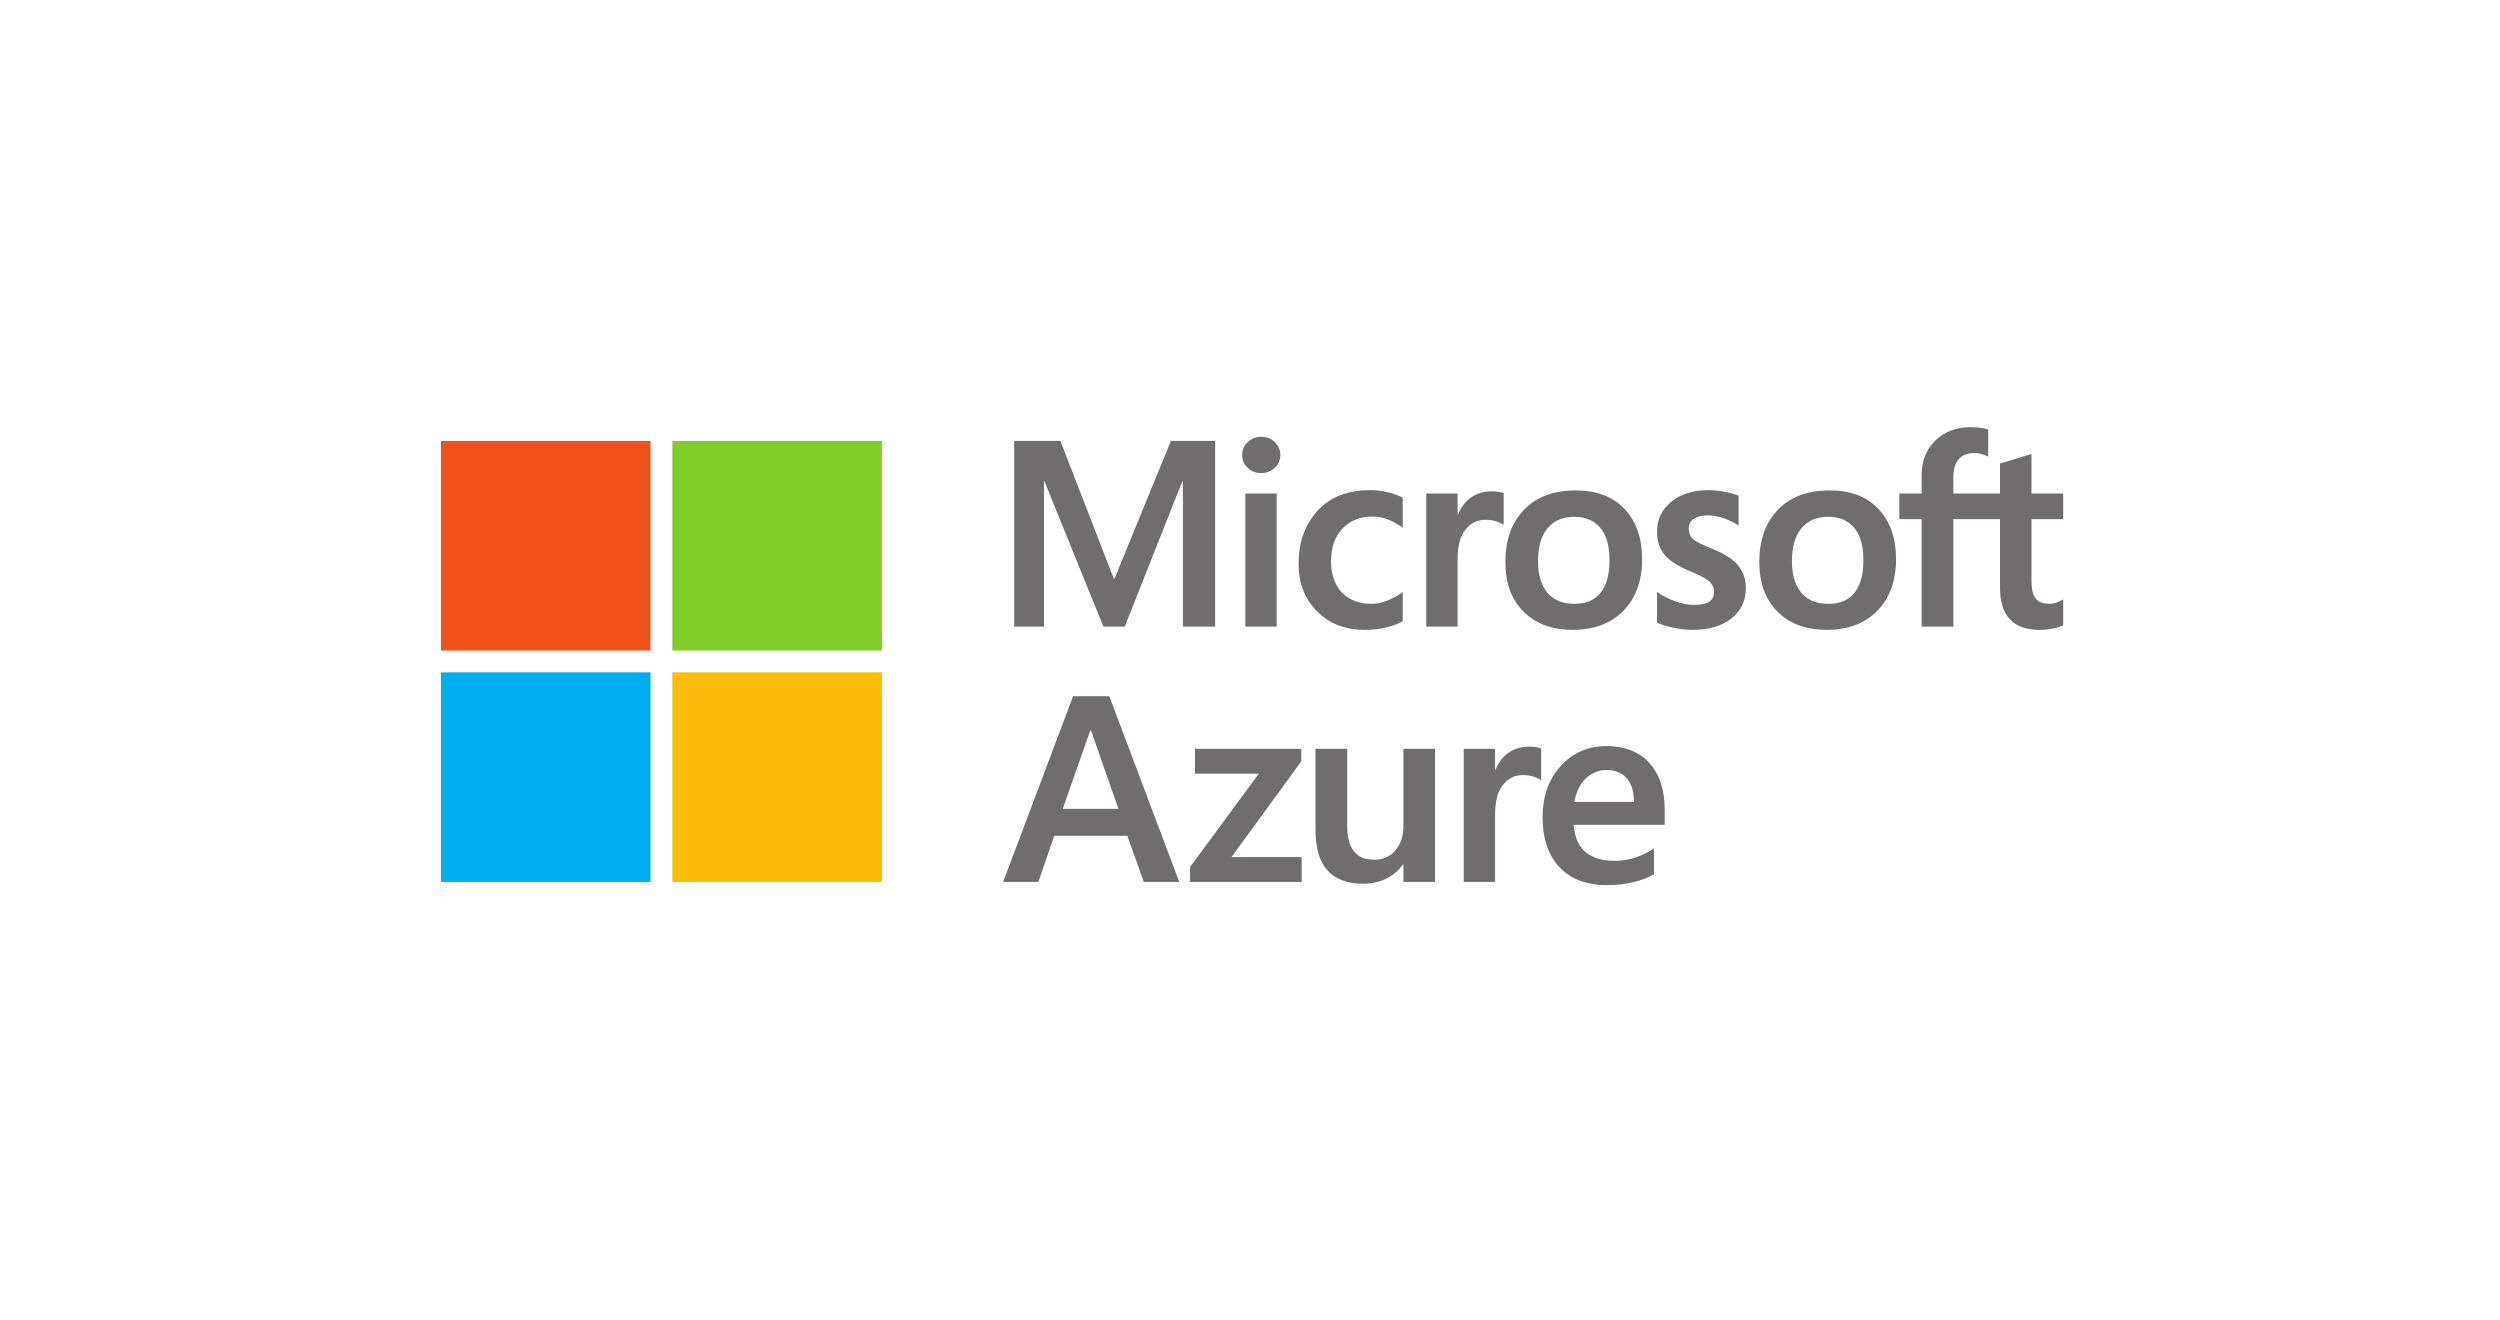
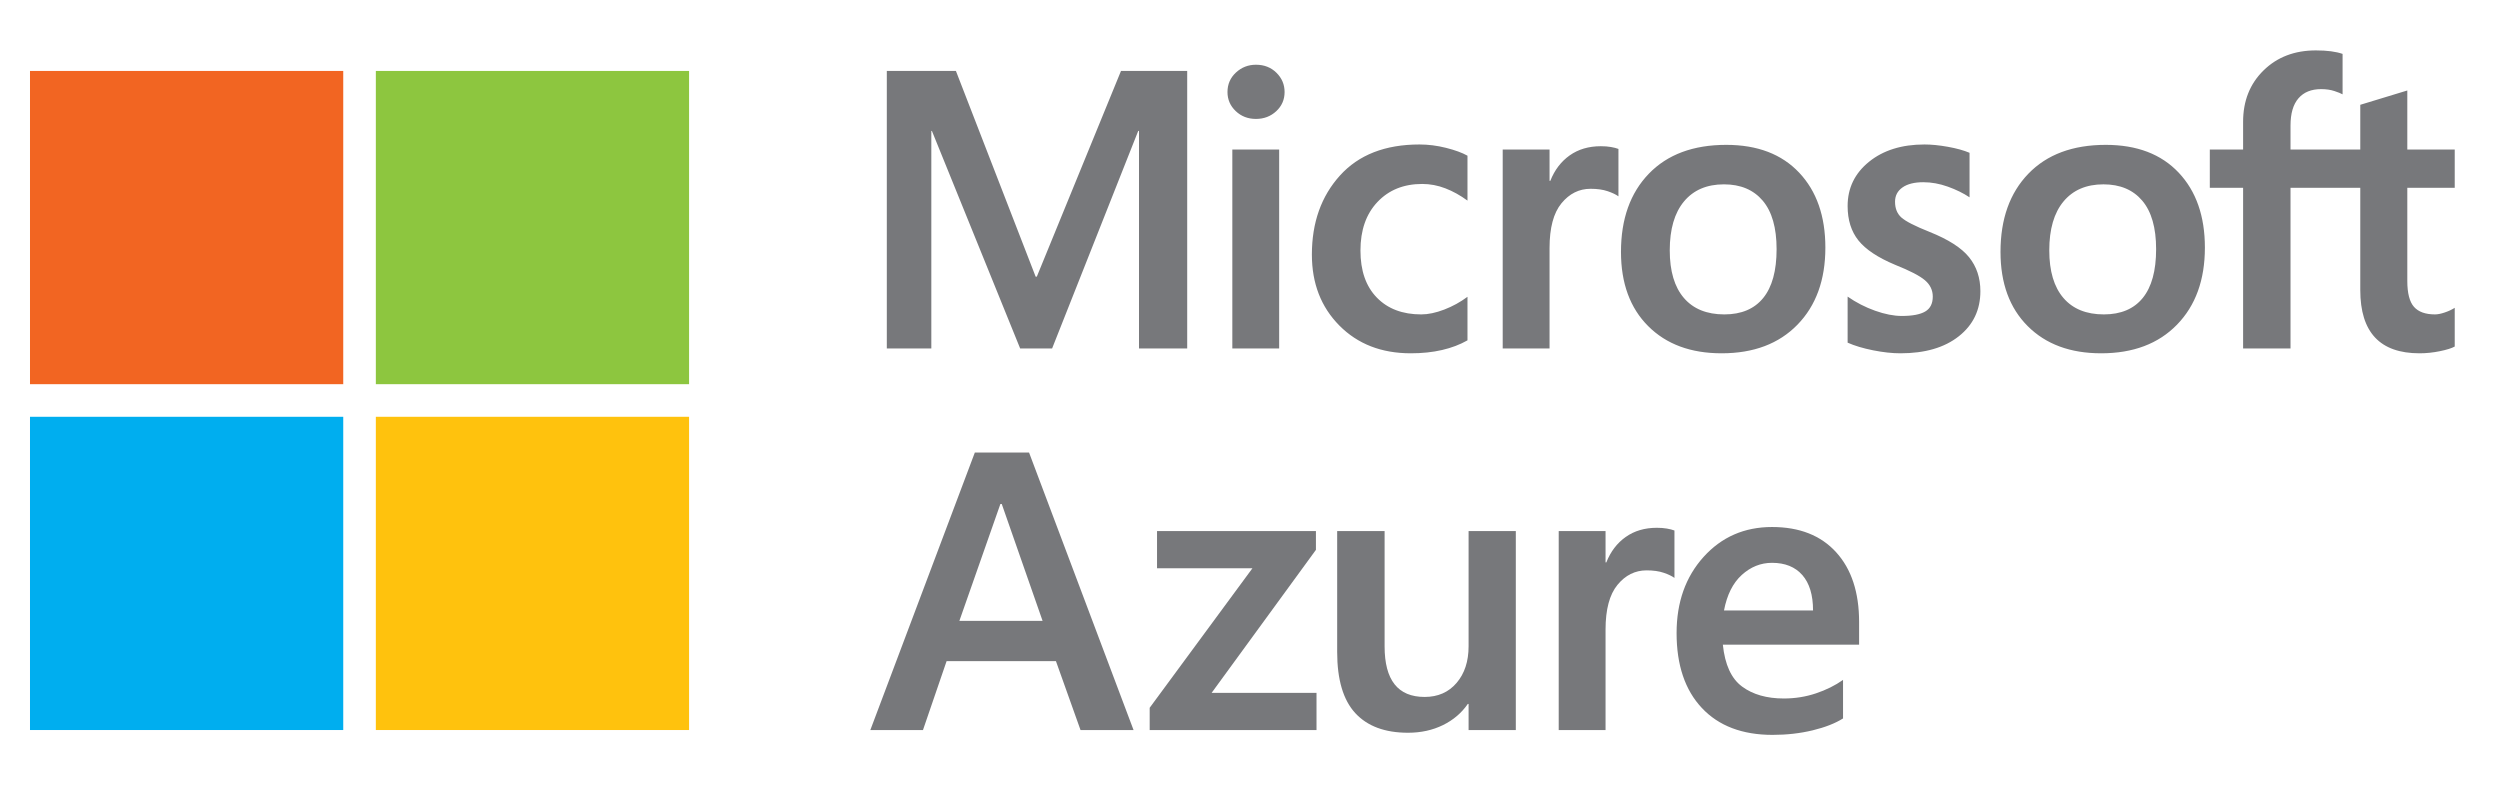
- <svg xmlns="http://www.w3.org/2000/svg" viewBox="0 0 544.252 287.244" height="287.244" width="544.252" xml:space="preserve" id="svg2" version="1.1">
-   <defs id="defs6">
-     <clipPath id="clipPath26" clipPathUnits="userSpaceOnUse">
-       <path id="path24" d="M 0,215.433 H 408.189 V 0 H 0 Z" />
-     </clipPath>
-     <clipPath id="clipPath46" clipPathUnits="userSpaceOnUse">
-       <path id="path44" d="M 0,215.433 H 408.189 V 0 H 0 Z" />
-     </clipPath>
-   </defs>
-   <g transform="matrix(1.333333,0,0,-1.333333,0,287.244)" id="g10">
-     <g transform="translate(178,96.1318)" id="g12">
-       <path id="path14" style="fill:#706d6e;fill-opacity:1;fill-rule:nonzero;stroke:none" d="M 0,0 -4.482,-12.77 H 4.609 L 0.148,0 Z M 3.129,5.624 14.546,-24.694 H 8.753 l -2.685,7.526 H -5.877 l -2.58,-7.526 h -5.751 L -2.791,5.624 Z" />
+ <svg xmlns="http://www.w3.org/2000/svg" version="1.1" width="273.098pt" height="87.121pt" viewBox="0 0 273.098 87.121">
+   <g enable-background="new">
+     <g id="Layer-1" data-name="Azure s">
+       <path transform="matrix(1,0,0,-1,109.2824,55.05461)" d="M 0 0 L -4.482 -12.77 L 4.609 -12.77 L .148 0 Z M 3.129 5.624 L 14.546 -24.694 L 8.753 -24.694 L 6.068 -17.168 L -5.877 -17.168 L -8.457 -24.694 L -14.208 -24.694 L -2.791 5.624 Z " fill="#77787b" />
+       <path transform="matrix(1,0,0,-1,126.3932,58.0145)" d="M 0 0 L 17.358 0 L 17.358 -2.051 L 5.962 -17.675 L 17.422 -17.675 L 17.422 -21.734 L -.803 -21.734 L -.803 -19.303 L 10.423 -4.06 L 0 -4.06 Z " fill="#77787b" />
+       <clipPath id="cp0">
+         <path transform="matrix(1,0,0,-1,-68.7176,151.1864)" d="M 0 215.433 L 408.189 215.433 L 408.189 0 L 0 0 Z " />
+       </clipPath>
+       <g clip-path="url(#cp0)">
+         <path transform="matrix(1,0,0,-1,165.5866,58.0145)" d="M 0 0 L 0 -21.734 L -5.159 -21.734 L -5.159 -18.88 L -5.243 -18.88 C -5.92 -19.866 -6.826 -20.639 -7.96 -21.195 C -9.095 -21.752 -10.367 -22.03 -11.776 -22.03 C -14.3 -22.03 -16.22 -21.315 -17.538 -19.884 C -18.856 -18.454 -19.515 -16.23 -19.515 -13.214 L -19.515 0 L -14.334 0 L -14.334 -12.601 C -14.334 -14.433 -13.972 -15.812 -13.246 -16.734 C -12.52 -17.657 -11.424 -18.119 -9.958 -18.119 C -8.506 -18.119 -7.344 -17.608 -6.47 -16.586 C -5.596 -15.564 -5.159 -14.229 -5.159 -12.579 L -5.159 0 Z " fill="#77787b" />
+         <path transform="matrix(1,0,0,-1,180.9919,57.65521)" d="M 0 0 C .409 0 .775 -.028 1.1 -.085 C 1.424 -.141 1.699 -.211 1.924 -.296 L 1.924 -5.476 C 1.656 -5.278 1.265 -5.092 .751 -4.915 C .236 -4.739 -.388 -4.651 -1.12 -4.651 C -2.375 -4.651 -3.436 -5.18 -4.302 -6.237 C -5.169 -7.294 -5.603 -8.922 -5.603 -11.12 L -5.603 -22.094 L -10.719 -22.094 L -10.719 -.359 L -5.603 -.359 L -5.603 -3.784 L -5.518 -3.784 C -5.053 -2.601 -4.348 -1.674 -3.404 -1.004 C -2.459 -.335 -1.325 0 0 0 " fill="#77787b" />
+         <path transform="matrix(1,0,0,-1,198.0553,66.6835)" d="M 0 0 C 0 1.691 -.392 2.982 -1.174 3.869 C -1.956 4.758 -3.059 5.201 -4.482 5.201 C -5.709 5.201 -6.808 4.762 -7.781 3.881 C -8.753 3 -9.402 1.706 -9.726 0 Z M 3.277 -7.59 L 3.277 -11.797 C 2.431 -12.332 1.325 -12.766 -.042 -13.098 C -1.41 -13.428 -2.869 -13.594 -4.419 -13.594 C -7.731 -13.594 -10.307 -12.614 -12.146 -10.655 C -13.986 -8.696 -14.906 -5.969 -14.906 -2.473 C -14.906 .896 -13.923 3.669 -11.957 5.847 C -9.99 8.024 -7.499 9.113 -4.482 9.113 C -1.48 9.113 .856 8.193 2.526 6.354 C 4.197 4.515 5.032 1.975 5.032 -1.268 L 5.032 -3.742 L -9.853 -3.742 C -9.627 -5.926 -8.926 -7.452 -7.749 -8.318 C -6.572 -9.186 -5.053 -9.619 -3.193 -9.619 C -1.966 -9.619 -.797 -9.433 .317 -9.059 C 1.43 -8.686 2.417 -8.195 3.277 -7.59 " fill="#77787b" />
+       </g>
+       <g id="Layer-1" data-name="MS-logotype">
+ </g>
+       <clipPath id="cp1">
+         <path transform="matrix(1,0,0,-1,-68.7176,151.1864)" d="M 0 215.433 L 408.189 215.433 L 408.189 0 L 0 0 Z " />
+       </clipPath>
+       <g clip-path="url(#cp1)">
+         <path transform="matrix(1,0,0,-1,257.8346,20.5184)" d="M 0 0 L -7.62 0 L -7.62 -17.548 L -12.8 -17.548 L -12.8 0 L -16.437 0 L -16.437 4.187 L -12.8 4.187 L -12.8 7.21 C -12.8 9.493 -12.057 11.364 -10.569 12.823 C -9.083 14.282 -7.176 15.012 -4.851 15.012 C -4.23 15.012 -3.681 14.979 -3.201 14.916 C -2.722 14.853 -2.299 14.758 -1.933 14.631 L -1.933 10.212 C -2.102 10.311 -2.398 10.431 -2.821 10.571 C -3.244 10.712 -3.73 10.783 -4.279 10.783 C -5.351 10.783 -6.175 10.448 -6.753 9.778 C -7.332 9.109 -7.62 8.119 -7.62 6.809 L -7.62 4.187 L 0 4.187 L 0 9.07 L 5.138 10.635 L 5.138 4.187 L 10.318 4.187 L 10.318 0 L 5.138 0 L 5.138 -10.169 C 5.138 -11.509 5.381 -12.453 5.867 -13.002 C 6.354 -13.552 7.118 -13.827 8.161 -13.827 C 8.457 -13.827 8.813 -13.757 9.229 -13.615 C 9.645 -13.475 10.007 -13.306 10.318 -13.108 L 10.318 -17.337 C 9.993 -17.52 9.454 -17.688 8.7 -17.844 C 7.946 -17.999 7.203 -18.076 6.47 -18.076 C 4.313 -18.076 2.696 -17.503 1.618 -16.354 C .539 -15.205 0 -13.475 0 -11.163 Z M -33.973 -6.829 C -33.973 -9.099 -33.458 -10.832 -32.429 -12.03 C -31.401 -13.229 -29.928 -13.827 -28.011 -13.827 C -26.15 -13.827 -24.733 -13.229 -23.761 -12.03 C -22.789 -10.832 -22.302 -9.056 -22.302 -6.702 C -22.302 -4.362 -22.806 -2.597 -23.814 -1.405 C -24.822 -.215 -26.235 .381 -28.053 .381 C -29.928 .381 -31.383 -.243 -32.419 -1.49 C -33.455 -2.737 -33.973 -4.518 -33.973 -6.829 M -39.301 -6.998 C -39.301 -3.403 -38.286 -.557 -36.256 1.544 C -34.227 3.644 -31.408 4.694 -27.799 4.694 C -24.402 4.694 -21.749 3.683 -19.839 1.66 C -17.929 -.363 -16.974 -3.094 -16.974 -6.533 C -16.974 -10.057 -17.989 -12.861 -20.019 -14.947 C -22.048 -17.034 -24.811 -18.076 -28.307 -18.076 C -31.676 -18.076 -34.35 -17.087 -36.33 -15.106 C -38.311 -13.126 -39.301 -10.423 -39.301 -6.998 M -50.822 -1.522 C -50.822 -2.255 -50.59 -2.829 -50.125 -3.245 C -49.66 -3.661 -48.631 -4.186 -47.038 -4.82 C -44.994 -5.638 -43.56 -6.558 -42.736 -7.579 C -41.911 -8.602 -41.499 -9.838 -41.499 -11.29 C -41.499 -13.334 -42.285 -14.976 -43.856 -16.216 C -45.428 -17.457 -47.552 -18.076 -50.23 -18.076 C -51.132 -18.076 -52.13 -17.968 -53.222 -17.749 C -54.314 -17.53 -55.241 -17.252 -56.002 -16.914 L -56.002 -11.882 C -55.072 -12.53 -54.071 -13.045 -53 -13.425 C -51.929 -13.806 -50.957 -13.996 -50.083 -13.996 C -48.927 -13.996 -48.074 -13.834 -47.524 -13.51 C -46.974 -13.186 -46.7 -12.643 -46.7 -11.882 C -46.7 -11.177 -46.985 -10.582 -47.556 -10.096 C -48.126 -9.609 -49.208 -9.049 -50.801 -8.414 C -52.69 -7.625 -54.029 -6.737 -54.818 -5.751 C -55.608 -4.764 -56.002 -3.51 -56.002 -1.987 C -56.002 -.028 -55.224 1.582 -53.666 2.844 C -52.109 4.105 -50.089 4.736 -47.608 4.736 C -46.848 4.736 -45.995 4.651 -45.05 4.482 C -44.106 4.313 -43.317 4.095 -42.683 3.827 L -42.683 -1.036 C -43.359 -.585 -44.148 -.197 -45.05 .127 C -45.953 .451 -46.848 .613 -47.735 .613 C -48.708 .613 -49.466 .423 -50.008 .043 C -50.551 -.338 -50.822 -.859 -50.822 -1.522 M -75.432 -6.829 C -75.432 -9.099 -74.917 -10.832 -73.888 -12.03 C -72.86 -13.229 -71.387 -13.827 -69.47 -13.827 C -67.609 -13.827 -66.192 -13.229 -65.22 -12.03 C -64.248 -10.832 -63.761 -9.056 -63.761 -6.702 C -63.761 -4.362 -64.265 -2.597 -65.273 -1.405 C -66.281 -.215 -67.694 .381 -69.512 .381 C -71.387 .381 -72.842 -.243 -73.878 -1.49 C -74.914 -2.737 -75.432 -4.518 -75.432 -6.829 M -80.76 -6.998 C -80.76 -3.403 -79.745 -.557 -77.715 1.544 C -75.686 3.644 -72.867 4.694 -69.258 4.694 C -65.861 4.694 -63.208 3.683 -61.298 1.66 C -59.388 -.363 -58.433 -3.094 -58.433 -6.533 C -58.433 -10.057 -59.448 -12.861 -61.478 -14.947 C -63.507 -17.034 -66.27 -18.076 -69.766 -18.076 C -73.135 -18.076 -75.809 -17.087 -77.789 -15.106 C -79.77 -13.126 -80.76 -10.423 -80.76 -6.998 M -82.961 4.546 C -82.552 4.546 -82.186 4.518 -81.861 4.461 C -81.537 4.405 -81.262 4.335 -81.037 4.25 L -81.037 -.93 C -81.305 -.732 -81.696 -.546 -82.21 -.37 C -82.725 -.193 -83.349 -.105 -84.081 -.105 C -85.336 -.105 -86.396 -.634 -87.263 -1.691 C -88.13 -2.748 -88.563 -4.376 -88.563 -6.575 L -88.563 -17.548 L -93.68 -17.548 L -93.68 4.187 L -88.563 4.187 L -88.563 .762 L -88.479 .762 C -88.014 1.945 -87.309 2.872 -86.365 3.542 C -85.42 4.211 -84.286 4.546 -82.961 4.546 M -102.581 -13.827 C -101.82 -13.827 -100.981 -13.651 -100.065 -13.299 C -99.149 -12.946 -98.303 -12.481 -97.528 -11.903 L -97.528 -16.66 C -98.345 -17.125 -99.272 -17.478 -100.308 -17.717 C -101.344 -17.957 -102.482 -18.076 -103.723 -18.076 C -106.922 -18.076 -109.523 -17.065 -111.524 -15.043 C -113.526 -13.021 -114.526 -10.438 -114.526 -7.294 C -114.526 -3.799 -113.504 -.92 -111.46 1.343 C -109.417 3.605 -106.521 4.736 -102.771 4.736 C -101.813 4.736 -100.844 4.612 -99.864 4.366 C -98.884 4.119 -98.106 3.834 -97.528 3.51 L -97.528 -1.396 C -98.317 -.817 -99.124 -.37 -99.949 -.053 C -100.773 .265 -101.616 .423 -102.475 .423 C -104.491 .423 -106.119 -.232 -107.359 -1.543 C -108.6 -2.854 -109.22 -4.623 -109.22 -6.85 C -109.22 -9.049 -108.625 -10.762 -107.433 -11.987 C -106.242 -13.214 -104.625 -13.827 -102.581 -13.827 M -118.1 -17.548 L -123.216 -17.548 L -123.216 4.186 L -118.1 4.186 Z M -123.745 10.466 C -123.745 11.312 -123.438 12.02 -122.825 12.591 C -122.211 13.161 -121.482 13.447 -120.637 13.447 C -119.735 13.447 -118.987 13.154 -118.396 12.569 C -117.803 11.984 -117.507 11.283 -117.507 10.466 C -117.507 9.634 -117.811 8.937 -118.417 8.373 C -119.023 7.809 -119.763 7.527 -120.637 7.527 C -121.511 7.527 -122.247 7.812 -122.846 8.383 C -123.445 8.954 -123.745 9.648 -123.745 10.466 M -128.146 12.771 L -128.146 -17.548 L -133.411 -17.548 L -133.411 6.216 L -133.496 6.216 L -142.904 -17.548 L -146.393 -17.548 L -156.034 6.216 L -156.097 6.216 L -156.097 -17.548 L -160.96 -17.548 L -160.96 12.771 L -153.412 12.771 L -144.701 -9.704 L -144.575 -9.704 L -135.377 12.771 Z " fill="#77787b" />
+       </g>
+       <g id="Layer-1" data-name="MS-symbol">
+ </g>
+       <path transform="matrix(1,0,0,-1,-68.7176,151.1864)" d="M 106.213 109.219 L 71.994 109.219 L 71.994 143.437 L 106.213 143.437 Z " fill="#f26522" />
+       <path transform="matrix(1,0,0,-1,-68.7176,151.1864)" d="M 143.992 109.219 L 109.774 109.219 L 109.774 143.437 L 143.992 143.437 Z " fill="#8dc63f" />
+       <path transform="matrix(1,0,0,-1,-68.7176,151.1864)" d="M 106.213 71.439 L 71.994 71.439 L 71.994 105.657 L 106.213 105.657 Z " fill="#00aeef" />
+       <path transform="matrix(1,0,0,-1,-68.7176,151.1864)" d="M 143.992 71.439 L 109.774 71.439 L 109.774 105.657 L 143.992 105.657 Z " fill="#ffc20d" />
    </g>
-     <g transform="translate(195.1108,93.1719)" id="g16">
-       <path id="path18" style="fill:#706d6e;fill-opacity:1;fill-rule:nonzero;stroke:none" d="M 0,0 H 17.358 V -2.051 L 5.962,-17.675 h 11.46 v -4.059 H -0.803 v 2.431 L 10.423,-4.06 H 0 Z" />
-     </g>
-     <g id="g20">
-       <g clip-path="url(#clipPath26)" id="g22">
-         <g transform="translate(234.3042,93.1719)" id="g28">
-           <path id="path30" style="fill:#706d6e;fill-opacity:1;fill-rule:nonzero;stroke:none" d="m 0,0 v -21.734 h -5.159 v 2.854 h -0.084 c -0.677,-0.986 -1.583,-1.759 -2.717,-2.315 -1.135,-0.557 -2.407,-0.835 -3.816,-0.835 -2.524,0 -4.444,0.715 -5.762,2.146 -1.318,1.43 -1.977,3.654 -1.977,6.67 V 0 h 5.181 v -12.601 c 0,-1.832 0.362,-3.211 1.088,-4.133 0.726,-0.923 1.822,-1.385 3.288,-1.385 1.452,0 2.614,0.511 3.488,1.533 0.874,1.022 1.311,2.357 1.311,4.007 l 0,12.579 z" />
-         </g>
-         <g transform="translate(249.7095,93.5312)" id="g32">
-           <path id="path34" style="fill:#706d6e;fill-opacity:1;fill-rule:nonzero;stroke:none" d="m 0,0 c 0.409,0 0.775,-0.028 1.1,-0.085 0.324,-0.056 0.599,-0.126 0.824,-0.211 v -5.18 c -0.268,0.198 -0.659,0.384 -1.173,0.561 -0.515,0.176 -1.139,0.264 -1.871,0.264 -1.255,0 -2.316,-0.529 -3.182,-1.586 -0.867,-1.057 -1.301,-2.685 -1.301,-4.883 v -10.974 h -5.116 v 21.735 h 5.116 v -3.425 h 0.085 c 0.465,1.183 1.17,2.11 2.114,2.78 C -2.459,-0.335 -1.325,0 0,0" />
-         </g>
-         <g transform="translate(266.7729,84.5029)" id="g36">
-           <path id="path38" style="fill:#706d6e;fill-opacity:1;fill-rule:nonzero;stroke:none" d="m 0,0 c 0,1.691 -0.392,2.982 -1.174,3.869 -0.782,0.889 -1.885,1.332 -3.308,1.332 -1.227,0 -2.326,-0.439 -3.299,-1.32 C -8.753,3 -9.402,1.706 -9.726,0 Z m 3.277,-7.59 v -4.207 c -0.846,-0.535 -1.952,-0.969 -3.319,-1.301 -1.368,-0.33 -2.827,-0.496 -4.377,-0.496 -3.312,0 -5.888,0.98 -7.727,2.939 -1.84,1.959 -2.76,4.686 -2.76,8.182 0,3.369 0.983,6.142 2.949,8.32 1.967,2.177 4.458,3.266 7.475,3.266 3.002,0 5.338,-0.92 7.008,-2.759 C 4.197,4.515 5.032,1.975 5.032,-1.268 V -3.742 H -9.853 c 0.226,-2.184 0.927,-3.71 2.104,-4.576 1.177,-0.868 2.696,-1.301 4.556,-1.301 1.227,0 2.396,0.186 3.51,0.56 1.113,0.373 2.1,0.864 2.96,1.469" />
-         </g>
-       </g>
-     </g>
-     <g id="g40">
-       <g clip-path="url(#clipPath46)" id="g42">
-         <g transform="translate(326.5522,130.668)" id="g48">
-           <path id="path50" style="fill:#706d6e;fill-opacity:1;fill-rule:nonzero;stroke:none" d="M 0,0 H -7.62 V -17.548 H -12.8 V 0 h -3.637 V 4.187 H -12.8 V 7.21 c 0,2.283 0.743,4.154 2.231,5.613 1.486,1.459 3.393,2.189 5.718,2.189 0.621,0 1.17,-0.033 1.65,-0.096 0.479,-0.063 0.902,-0.158 1.268,-0.285 v -4.419 c -0.169,0.099 -0.465,0.219 -0.888,0.359 -0.423,0.141 -0.909,0.212 -1.458,0.212 -1.072,0 -1.896,-0.335 -2.474,-1.005 C -7.332,9.109 -7.62,8.119 -7.62,6.809 V 4.187 H 0 V 9.07 l 5.138,1.565 V 4.187 h 5.18 V 0 h -5.18 v -10.169 c 0,-1.34 0.243,-2.284 0.729,-2.833 0.487,-0.55 1.251,-0.825 2.294,-0.825 0.296,0 0.652,0.07 1.068,0.212 0.416,0.14 0.778,0.309 1.089,0.507 v -4.229 C 9.993,-17.52 9.454,-17.688 8.7,-17.844 c -0.754,-0.155 -1.497,-0.232 -2.23,-0.232 -2.157,0 -3.774,0.573 -4.852,1.722 C 0.539,-15.205 0,-13.475 0,-11.163 Z m -33.973,-6.829 c 0,-2.27 0.515,-4.003 1.544,-5.201 1.028,-1.199 2.501,-1.797 4.418,-1.797 1.861,0 3.278,0.598 4.25,1.797 0.972,1.198 1.459,2.974 1.459,5.328 0,2.34 -0.504,4.105 -1.512,5.297 -1.008,1.19 -2.421,1.786 -4.239,1.786 -1.875,0 -3.33,-0.624 -4.366,-1.871 -1.036,-1.247 -1.554,-3.028 -1.554,-5.339 m -5.328,-0.169 c 0,3.595 1.015,6.441 3.045,8.542 2.029,2.1 4.848,3.15 8.457,3.15 3.397,0 6.05,-1.011 7.96,-3.034 1.91,-2.023 2.865,-4.754 2.865,-8.193 0,-3.524 -1.015,-6.328 -3.045,-8.414 -2.029,-2.087 -4.792,-3.129 -8.288,-3.129 -3.369,0 -6.043,0.989 -8.023,2.97 -1.981,1.98 -2.971,4.683 -2.971,8.108 m -11.521,5.476 c 0,-0.733 0.232,-1.307 0.697,-1.723 0.465,-0.416 1.494,-0.941 3.087,-1.575 2.044,-0.818 3.478,-1.738 4.302,-2.759 0.825,-1.023 1.237,-2.259 1.237,-3.711 0,-2.044 -0.786,-3.686 -2.357,-4.926 -1.572,-1.241 -3.696,-1.86 -6.374,-1.86 -0.902,0 -1.9,0.108 -2.992,0.327 -1.092,0.219 -2.019,0.497 -2.78,0.835 v 5.032 c 0.93,-0.648 1.931,-1.163 3.002,-1.543 1.071,-0.381 2.043,-0.571 2.917,-0.571 1.156,0 2.009,0.162 2.559,0.486 0.55,0.324 0.824,0.867 0.824,1.628 0,0.705 -0.285,1.3 -0.856,1.786 -0.57,0.487 -1.652,1.047 -3.245,1.682 -1.889,0.789 -3.228,1.677 -4.017,2.663 -0.79,0.987 -1.184,2.241 -1.184,3.764 0,1.959 0.778,3.569 2.336,4.831 1.557,1.261 3.577,1.892 6.058,1.892 0.76,0 1.613,-0.085 2.558,-0.254 0.944,-0.169 1.733,-0.387 2.367,-0.655 v -4.863 c -0.676,0.451 -1.465,0.839 -2.367,1.163 -0.903,0.324 -1.798,0.486 -2.685,0.486 -0.973,0 -1.731,-0.19 -2.273,-0.57 -0.543,-0.381 -0.814,-0.902 -0.814,-1.565 m -24.61,-5.307 c 0,-2.27 0.515,-4.003 1.544,-5.201 1.028,-1.199 2.501,-1.797 4.418,-1.797 1.861,0 3.278,0.598 4.25,1.797 0.972,1.198 1.459,2.974 1.459,5.328 0,2.34 -0.504,4.105 -1.512,5.297 -1.008,1.19 -2.421,1.786 -4.239,1.786 -1.875,0 -3.33,-0.624 -4.366,-1.871 -1.036,-1.247 -1.554,-3.028 -1.554,-5.339 m -5.328,-0.169 c 0,3.595 1.015,6.441 3.045,8.542 2.029,2.1 4.848,3.15 8.457,3.15 3.397,0 6.05,-1.011 7.96,-3.034 1.91,-2.023 2.865,-4.754 2.865,-8.193 0,-3.524 -1.015,-6.328 -3.045,-8.414 -2.029,-2.087 -4.792,-3.129 -8.288,-3.129 -3.369,0 -6.043,0.989 -8.023,2.97 -1.981,1.98 -2.971,4.683 -2.971,8.108 m -2.201,11.544 c 0.409,0 0.775,-0.028 1.1,-0.085 0.324,-0.056 0.599,-0.126 0.824,-0.211 v -5.18 c -0.268,0.198 -0.659,0.384 -1.173,0.56 -0.515,0.177 -1.139,0.265 -1.871,0.265 -1.255,0 -2.315,-0.529 -3.182,-1.586 -0.867,-1.057 -1.3,-2.685 -1.3,-4.884 V -17.548 H -93.68 V 4.187 h 5.117 V 0.762 h 0.084 c 0.465,1.183 1.17,2.11 2.114,2.78 0.945,0.669 2.079,1.004 3.404,1.004 m -19.62,-18.373 c 0.761,0 1.6,0.176 2.516,0.528 0.916,0.353 1.762,0.818 2.537,1.396 v -4.757 c -0.817,-0.465 -1.744,-0.818 -2.78,-1.057 -1.036,-0.24 -2.174,-0.359 -3.415,-0.359 -3.199,0 -5.8,1.011 -7.801,3.033 -2.002,2.022 -3.002,4.605 -3.002,7.749 0,3.495 1.022,6.374 3.066,8.637 2.043,2.262 4.939,3.393 8.689,3.393 0.958,0 1.927,-0.124 2.907,-0.37 0.98,-0.247 1.758,-0.532 2.336,-0.856 v -4.906 c -0.789,0.579 -1.596,1.026 -2.421,1.343 -0.824,0.318 -1.667,0.476 -2.526,0.476 -2.016,0 -3.644,-0.655 -4.884,-1.966 -1.241,-1.311 -1.861,-3.08 -1.861,-5.307 0,-2.199 0.595,-3.912 1.787,-5.137 1.191,-1.227 2.808,-1.84 4.852,-1.84 m -15.519,-3.721 h -5.116 V 4.186 h 5.116 z m -5.645,28.014 c 0,0.846 0.307,1.554 0.92,2.125 0.614,0.57 1.343,0.856 2.188,0.856 0.902,0 1.65,-0.293 2.241,-0.878 0.593,-0.585 0.889,-1.286 0.889,-2.103 0,-0.832 -0.304,-1.529 -0.91,-2.093 -0.606,-0.564 -1.346,-0.846 -2.22,-0.846 -0.874,0 -1.61,0.285 -2.209,0.856 -0.599,0.571 -0.899,1.265 -0.899,2.083 m -4.401,2.305 v -30.319 h -5.265 V 6.216 h -0.085 l -9.408,-23.764 h -3.489 l -9.641,23.764 h -0.063 v -23.764 h -4.863 v 30.319 h 7.548 l 8.711,-22.475 h 0.126 l 9.198,22.475 z" />
-         </g>
-       </g>
-     </g>
-     <path id="path52" style="fill:#f1511b;fill-opacity:1;fill-rule:nonzero;stroke:none" d="M 106.213,109.219 H 71.994 v 34.218 h 34.219 z" />
-     <path id="path54" style="fill:#80cc28;fill-opacity:1;fill-rule:nonzero;stroke:none" d="m 143.992,109.219 h -34.218 v 34.218 h 34.218 z" />
-     <path id="path56" style="fill:#00adef;fill-opacity:1;fill-rule:nonzero;stroke:none" d="M 106.213,71.439 H 71.994 v 34.218 h 34.219 z" />
-     <path id="path58" style="fill:#fbbc09;fill-opacity:1;fill-rule:nonzero;stroke:none" d="m 143.992,71.439 h -34.218 v 34.218 h 34.218 z" />
  </g>
</svg>
